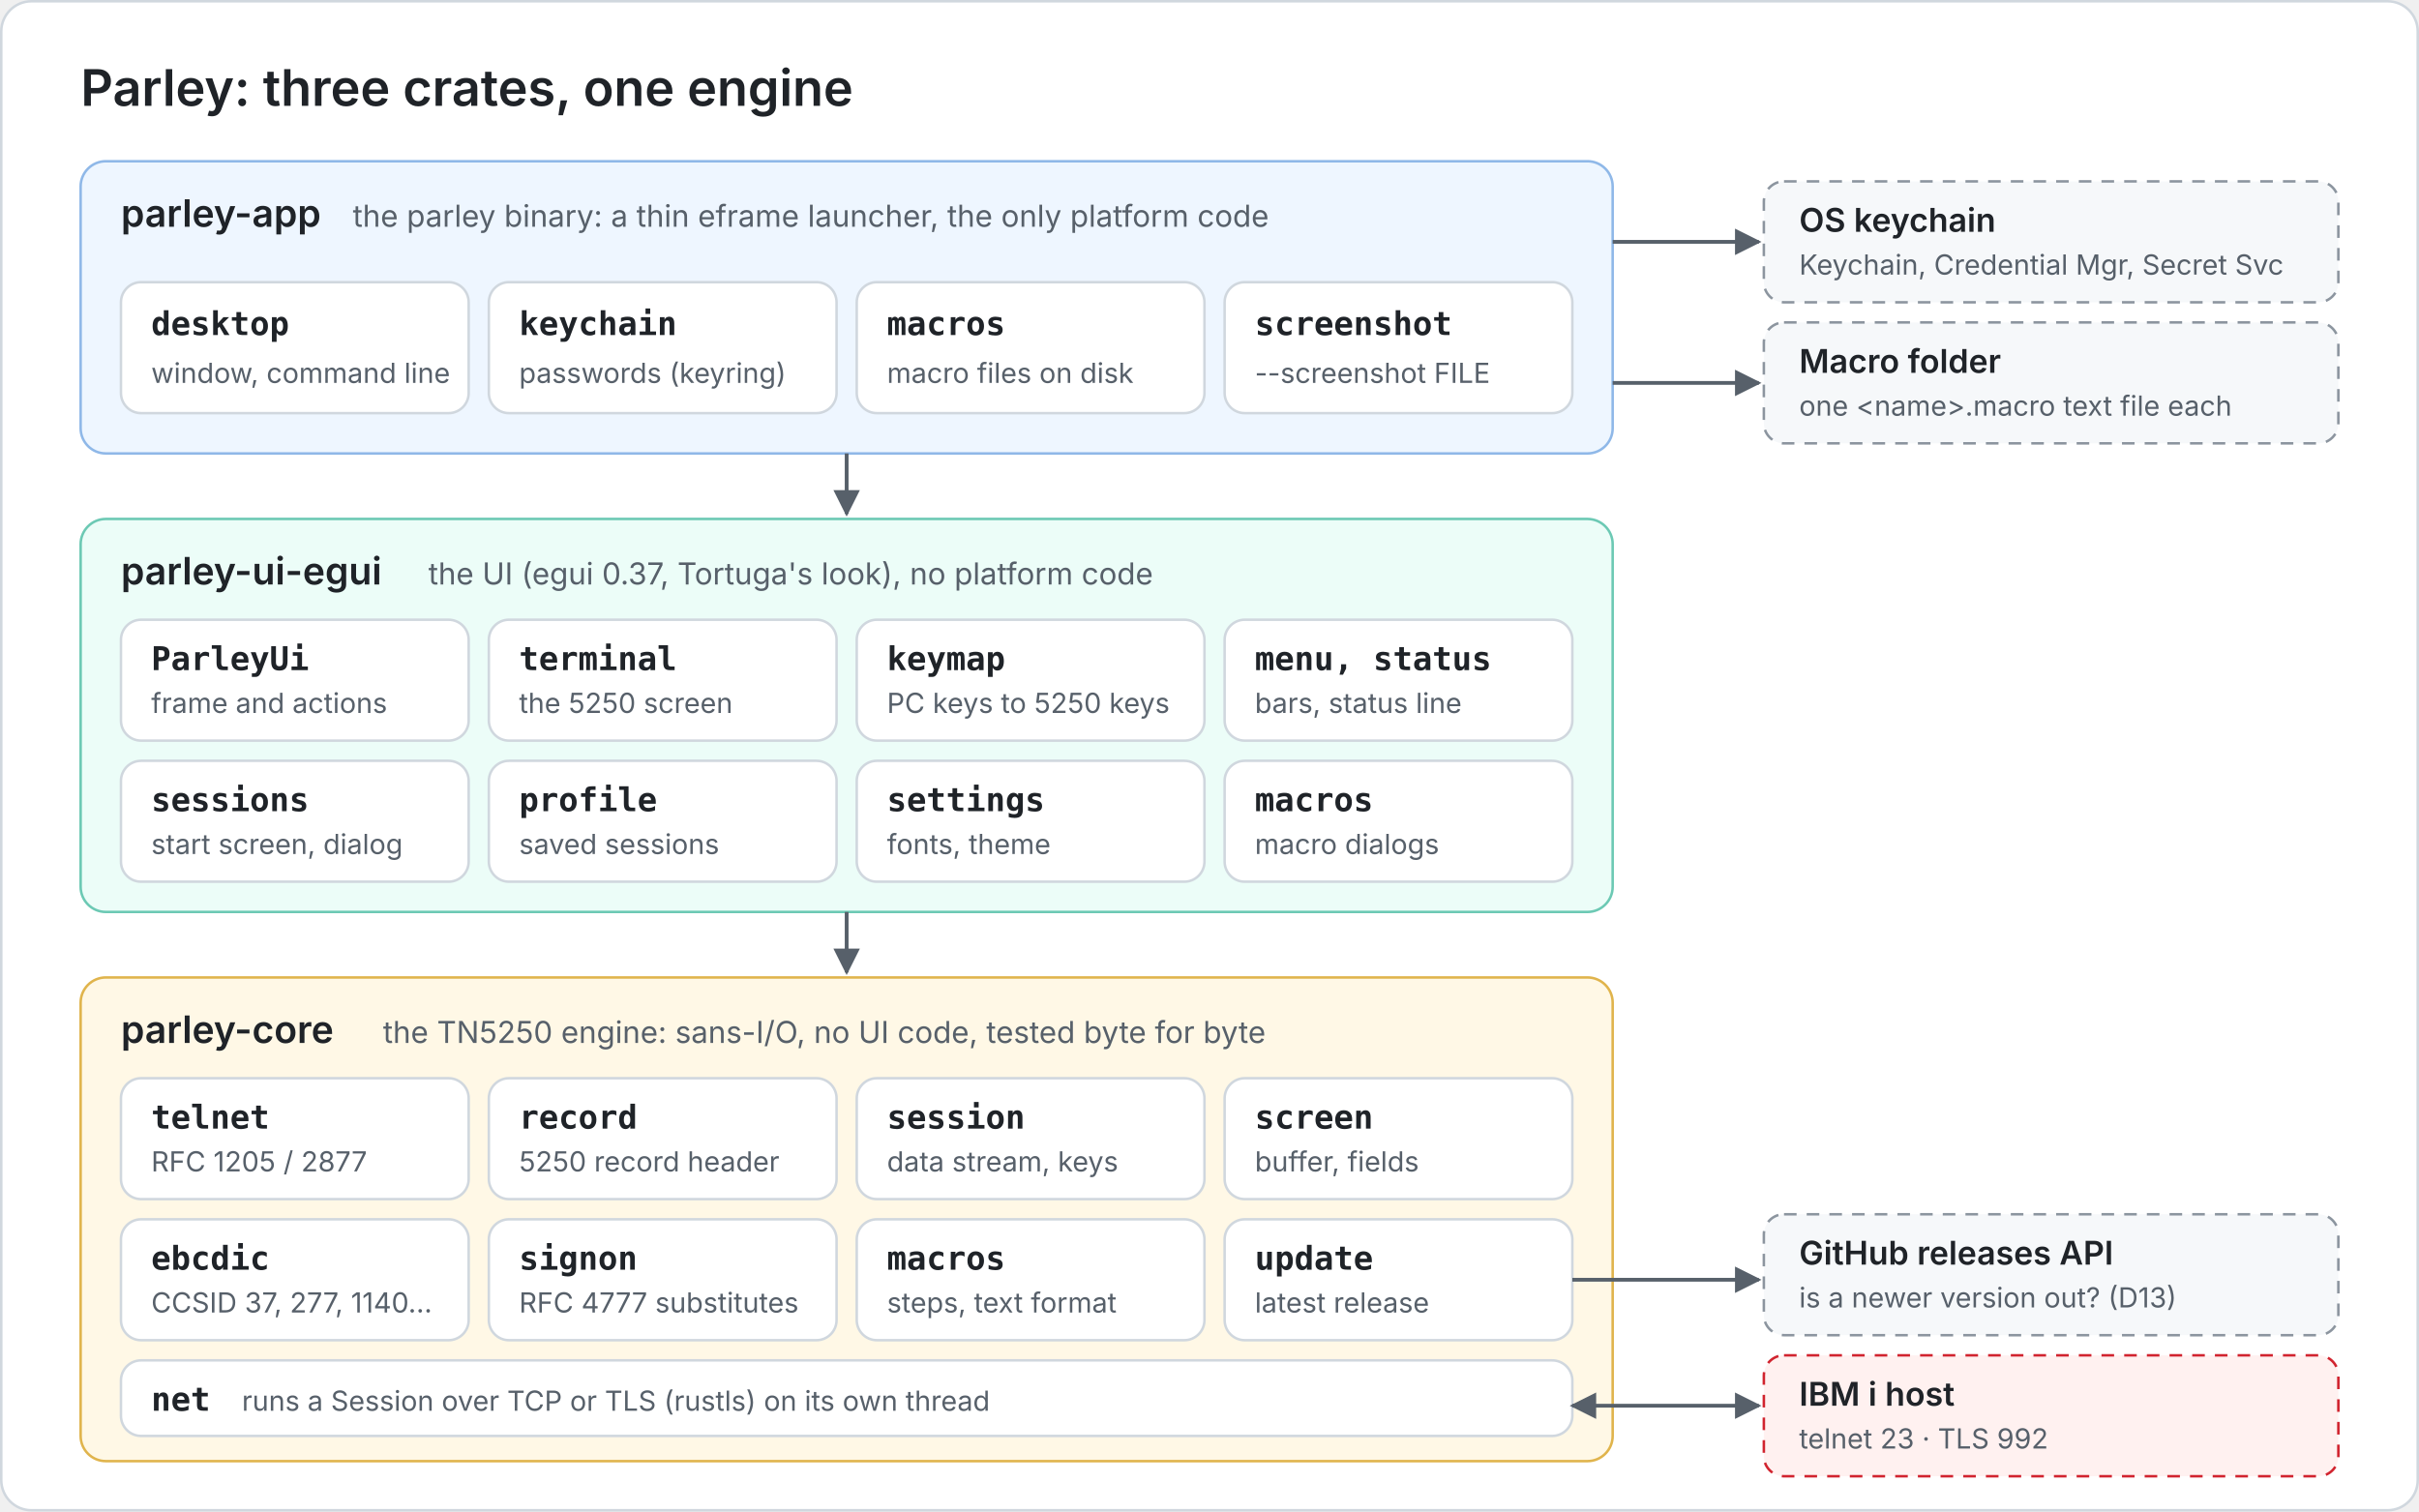
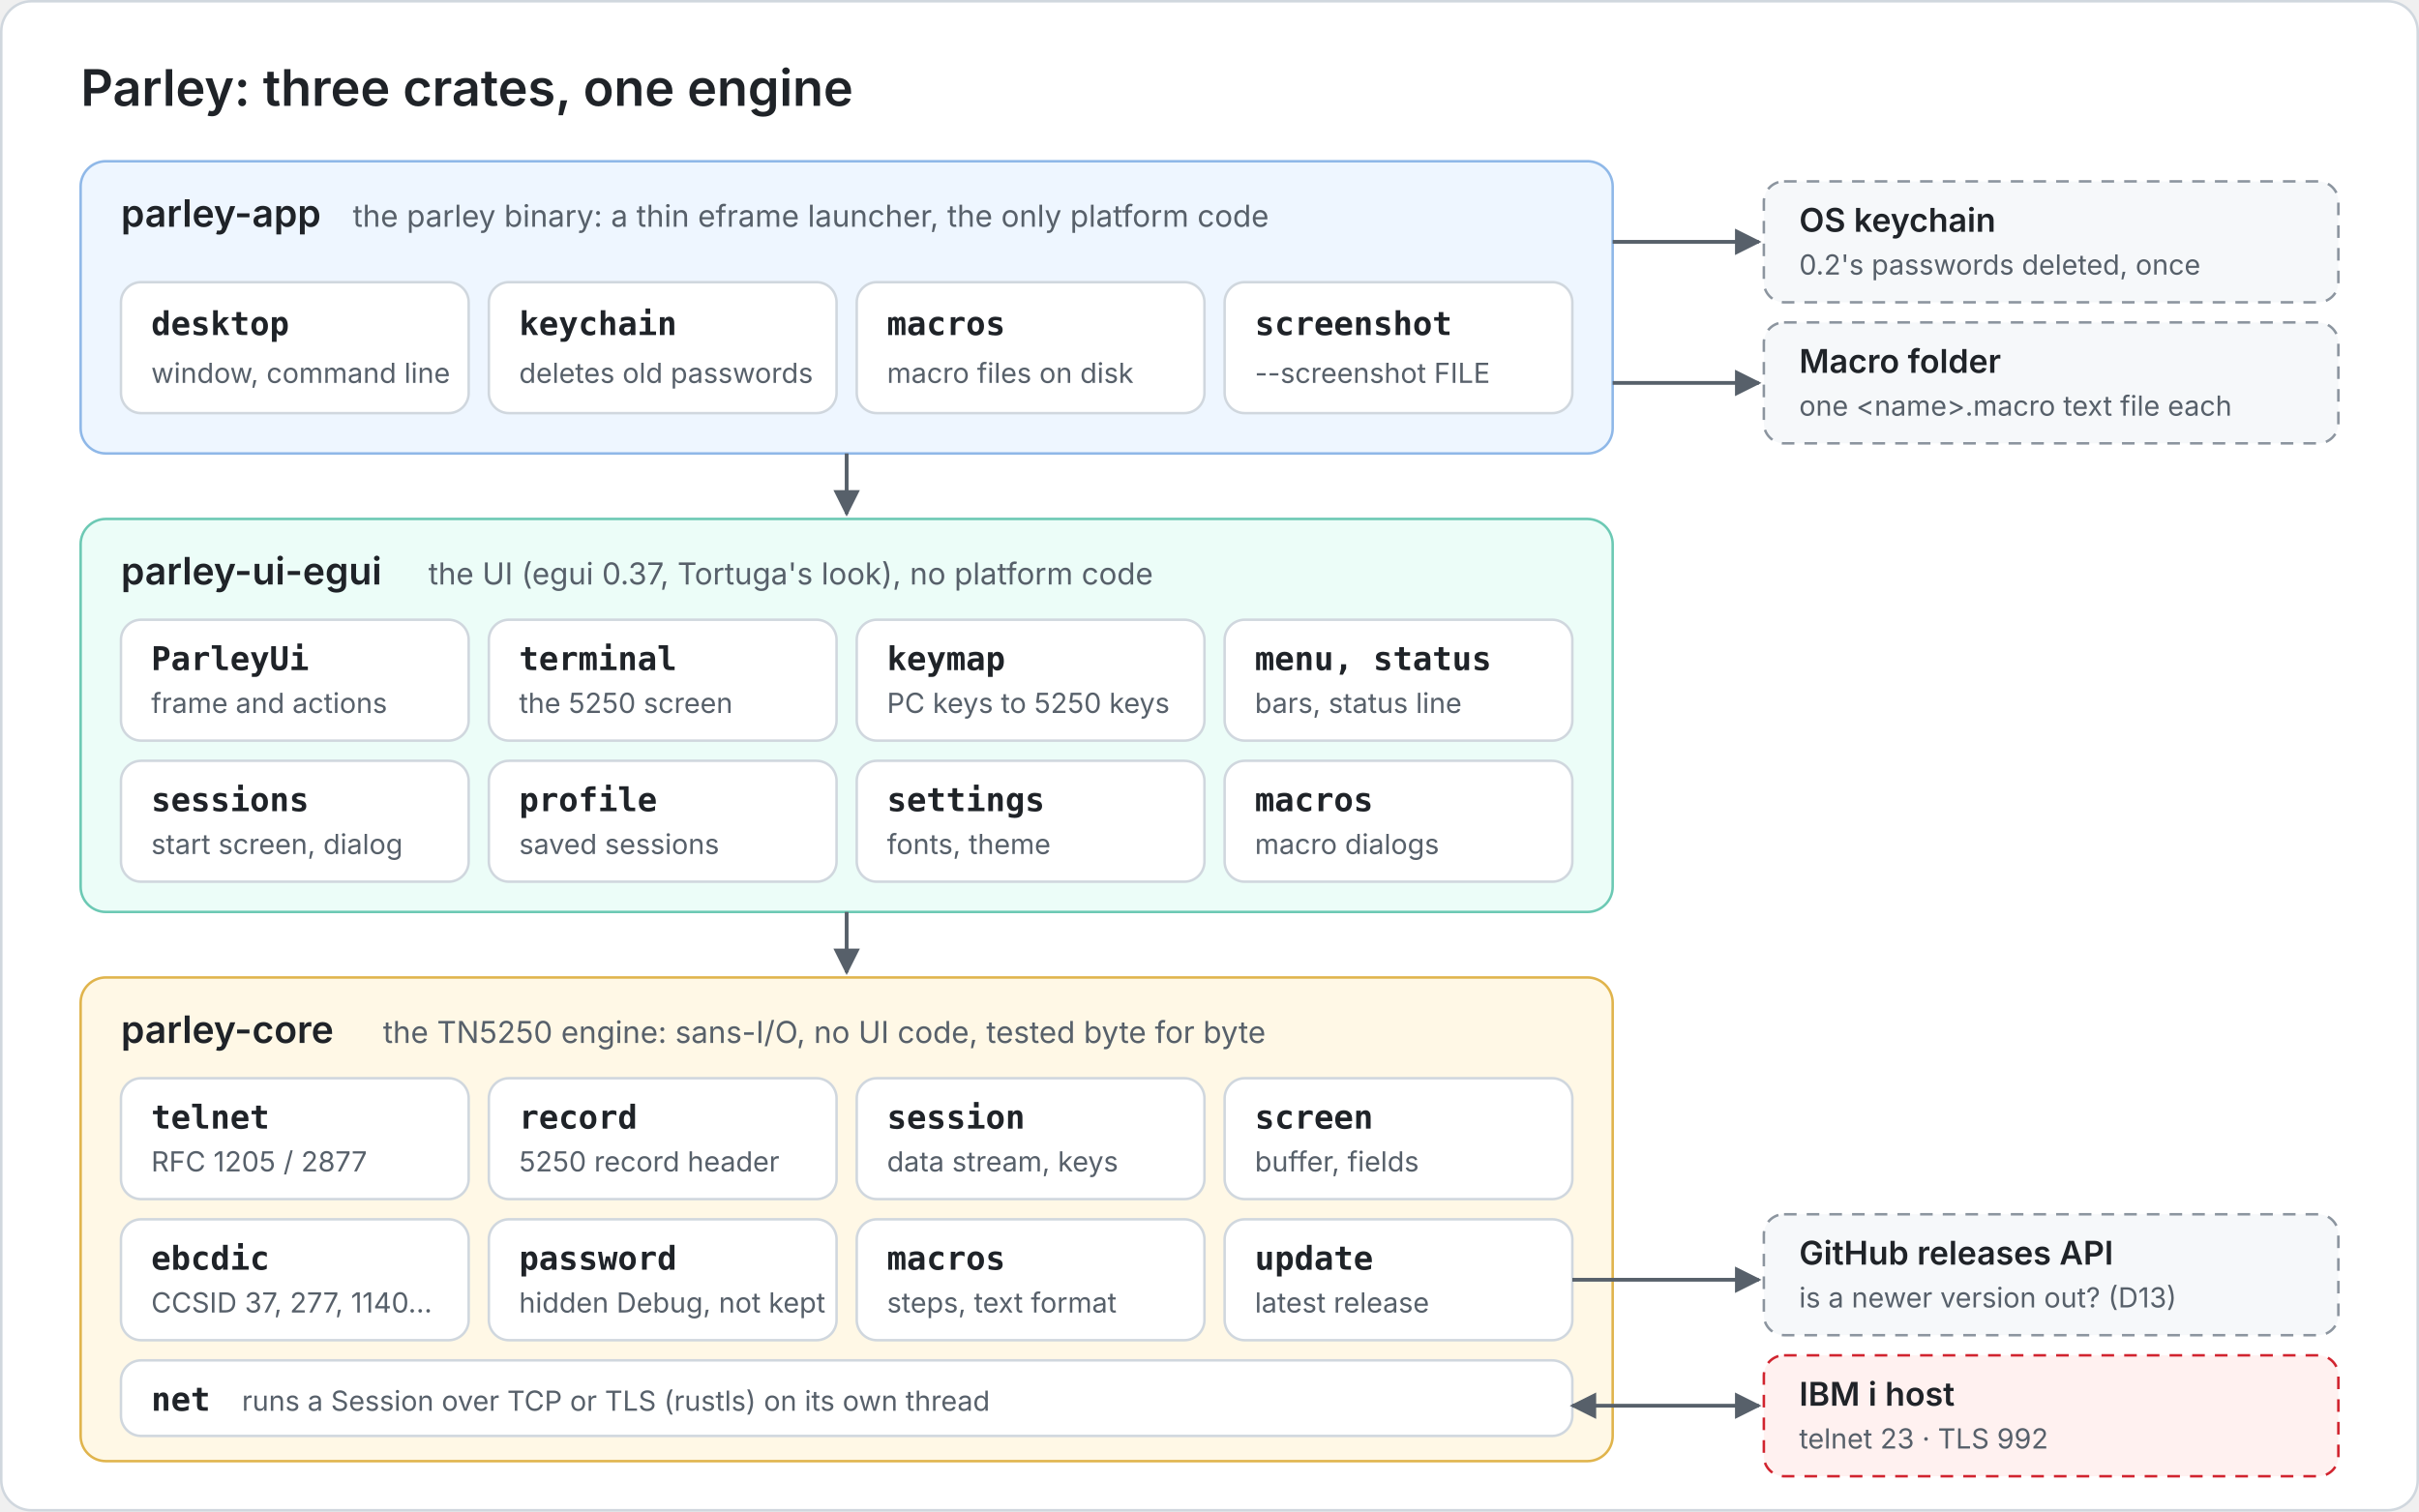
<svg xmlns="http://www.w3.org/2000/svg" viewBox="0 0 960 600" width="960" height="600" font-family="Inter, 'Segoe UI', Helvetica, Arial, sans-serif">
  <defs>
    <marker id="arrow" viewBox="0 0 10 10" refX="9" refY="5" markerWidth="7" markerHeight="7" orient="auto-start-reverse">
      <path d="M0,0 L10,5 L0,10 z" fill="#57606a" />
    </marker>
    <style>
      .crate-title { font-size: 15px; font-weight: 600; fill: #1f2328; }
      .crate-sub { font-size: 12px; fill: #57606a; }
      .chip { fill: #ffffff; stroke: #d0d7de; }
      .chip-title { font-family: 'JetBrains Mono', Consolas, Menlo, monospace; font-size: 13px; font-weight: 600; fill: #1f2328; }
      .chip-sub { font-size: 11px; fill: #57606a; }
      .ext { fill: #f6f8fa; stroke: #8c959f; stroke-dasharray: 5 4; }
      .ext-title { font-size: 13px; font-weight: 600; fill: #1f2328; }
      .ext-sub { font-size: 11px; fill: #57606a; }
      .link { stroke: #57606a; stroke-width: 1.5; fill: none; }
      .label { font-size: 11px; fill: #57606a; }
    </style>
  </defs>
  <rect x="0.5" y="0.5" width="959" height="599" rx="12" fill="#ffffff" stroke="#d0d7de" />
  <text x="32" y="42" font-size="20" font-weight="600" fill="#1f2328">Parley: three crates, one engine</text>
  <rect x="32" y="64" width="608" height="116" rx="10" fill="#eef6ff" stroke="#8fb8e8" />
  <text x="48" y="90" class="crate-title">parley-app</text>
  <text x="140" y="90" class="crate-sub">the parley binary: a thin eframe launcher, the only platform code</text>
  <g>
    <rect x="48" y="112" width="138" height="52" rx="8" class="chip" />
    <text x="60" y="133" class="chip-title">desktop</text>
    <text x="60" y="152" class="chip-sub">window, command line</text>
    <rect x="194" y="112" width="138" height="52" rx="8" class="chip" />
    <text x="206" y="133" class="chip-title">keychain</text>
-     <text x="206" y="152" class="chip-sub">passwords (keyring)</text>
+     <text x="206" y="152" class="chip-sub">deletes old passwords</text>
    <rect x="340" y="112" width="138" height="52" rx="8" class="chip" />
    <text x="352" y="133" class="chip-title">macros</text>
    <text x="352" y="152" class="chip-sub">macro files on disk</text>
    <rect x="486" y="112" width="138" height="52" rx="8" class="chip" />
    <text x="498" y="133" class="chip-title">screenshot</text>
    <text x="498" y="152" class="chip-sub">--screenshot FILE</text>
  </g>
  <line x1="336" y1="180" x2="336" y2="204" class="link" marker-end="url(#arrow)" />
  <rect x="32" y="206" width="608" height="156" rx="10" fill="#ecfdf8" stroke="#6cc9b4" />
  <text x="48" y="232" class="crate-title">parley-ui-egui</text>
  <text x="170" y="232" class="crate-sub">the UI (egui 0.37, Tortuga's look), no platform code</text>
  <g>
    <rect x="48" y="246" width="138" height="48" rx="8" class="chip" />
    <text x="60" y="266" class="chip-title">ParleyUi</text>
    <text x="60" y="283" class="chip-sub">frame and actions</text>
    <rect x="194" y="246" width="138" height="48" rx="8" class="chip" />
    <text x="206" y="266" class="chip-title">terminal</text>
    <text x="206" y="283" class="chip-sub">the 5250 screen</text>
    <rect x="340" y="246" width="138" height="48" rx="8" class="chip" />
    <text x="352" y="266" class="chip-title">keymap</text>
    <text x="352" y="283" class="chip-sub">PC keys to 5250 keys</text>
    <rect x="486" y="246" width="138" height="48" rx="8" class="chip" />
    <text x="498" y="266" class="chip-title">menu, status</text>
    <text x="498" y="283" class="chip-sub">bars, status line</text>
    <rect x="48" y="302" width="138" height="48" rx="8" class="chip" />
    <text x="60" y="322" class="chip-title">sessions</text>
    <text x="60" y="339" class="chip-sub">start screen, dialog</text>
    <rect x="194" y="302" width="138" height="48" rx="8" class="chip" />
    <text x="206" y="322" class="chip-title">profile</text>
    <text x="206" y="339" class="chip-sub">saved sessions</text>
    <rect x="340" y="302" width="138" height="48" rx="8" class="chip" />
    <text x="352" y="322" class="chip-title">settings</text>
    <text x="352" y="339" class="chip-sub">fonts, theme</text>
    <rect x="486" y="302" width="138" height="48" rx="8" class="chip" />
    <text x="498" y="322" class="chip-title">macros</text>
    <text x="498" y="339" class="chip-sub">macro dialogs</text>
  </g>
  <line x1="336" y1="362" x2="336" y2="386" class="link" marker-end="url(#arrow)" />
  <rect x="32" y="388" width="608" height="192" rx="10" fill="#fff8e6" stroke="#e0b44c" />
  <text x="48" y="414" class="crate-title">parley-core</text>
  <text x="152" y="414" class="crate-sub">the TN5250 engine: sans-I/O, no UI code, tested byte for byte</text>
  <g>
    <rect x="48" y="428" width="138" height="48" rx="8" class="chip" />
    <text x="60" y="448" class="chip-title">telnet</text>
    <text x="60" y="465" class="chip-sub">RFC 1205 / 2877</text>
    <rect x="194" y="428" width="138" height="48" rx="8" class="chip" />
    <text x="206" y="448" class="chip-title">record</text>
    <text x="206" y="465" class="chip-sub">5250 record header</text>
    <rect x="340" y="428" width="138" height="48" rx="8" class="chip" />
    <text x="352" y="448" class="chip-title">session</text>
    <text x="352" y="465" class="chip-sub">data stream, keys</text>
    <rect x="486" y="428" width="138" height="48" rx="8" class="chip" />
    <text x="498" y="448" class="chip-title">screen</text>
    <text x="498" y="465" class="chip-sub">buffer, fields</text>
    <rect x="48" y="484" width="138" height="48" rx="8" class="chip" />
    <text x="60" y="504" class="chip-title">ebcdic</text>
    <text x="60" y="521" class="chip-sub">CCSID 37, 277, 1140…</text>
    <rect x="194" y="484" width="138" height="48" rx="8" class="chip" />
-     <text x="206" y="504" class="chip-title">signon</text>
-     <text x="206" y="521" class="chip-sub">RFC 4777 substitutes</text>
+     <text x="206" y="504" class="chip-title">password</text>
+     <text x="206" y="521" class="chip-sub">hidden Debug, not kept</text>
    <rect x="340" y="484" width="138" height="48" rx="8" class="chip" />
    <text x="352" y="504" class="chip-title">macros</text>
    <text x="352" y="521" class="chip-sub">steps, text format</text>
    <rect x="486" y="484" width="138" height="48" rx="8" class="chip" />
    <text x="498" y="504" class="chip-title">update</text>
    <text x="498" y="521" class="chip-sub">latest release</text>
    <rect x="48" y="540" width="576" height="30" rx="8" class="chip" />
    <text x="60" y="560" class="chip-title">net</text>
    <text x="96" y="560" class="chip-sub">runs a Session over TCP or TLS (rustls) on its own thread</text>
  </g>
  <rect x="700" y="72" width="228" height="48" rx="8" class="ext" />
  <text x="714" y="92" class="ext-title">OS keychain</text>
-   <text x="714" y="109" class="ext-sub">Keychain, Credential Mgr, Secret Svc</text>
+   <text x="714" y="109" class="ext-sub">0.2's passwords deleted, once</text>
  <rect x="700" y="128" width="228" height="48" rx="8" class="ext" />
  <text x="714" y="148" class="ext-title">Macro folder</text>
  <text x="714" y="165" class="ext-sub">one &lt;name&gt;.macro text file each</text>
  <rect x="700" y="482" width="228" height="48" rx="8" class="ext" />
  <text x="714" y="502" class="ext-title">GitHub releases API</text>
  <text x="714" y="519" class="ext-sub">is a newer version out? (D13)</text>
  <rect x="700" y="538" width="228" height="48" rx="8" fill="#fff1f0" stroke="#d1242f" stroke-dasharray="5 4" />
  <text x="714" y="558" class="ext-title">IBM i host</text>
  <text x="714" y="575" class="ext-sub">telnet 23 · TLS 992</text>
  <line x1="640" y1="96" x2="698" y2="96" class="link" marker-end="url(#arrow)" />
  <line x1="640" y1="152" x2="698" y2="152" class="link" marker-end="url(#arrow)" />
  <line x1="624" y1="508" x2="698" y2="508" class="link" marker-end="url(#arrow)" />
  <line x1="624" y1="558" x2="698" y2="558" class="link" marker-start="url(#arrow)" marker-end="url(#arrow)" />
</svg>
